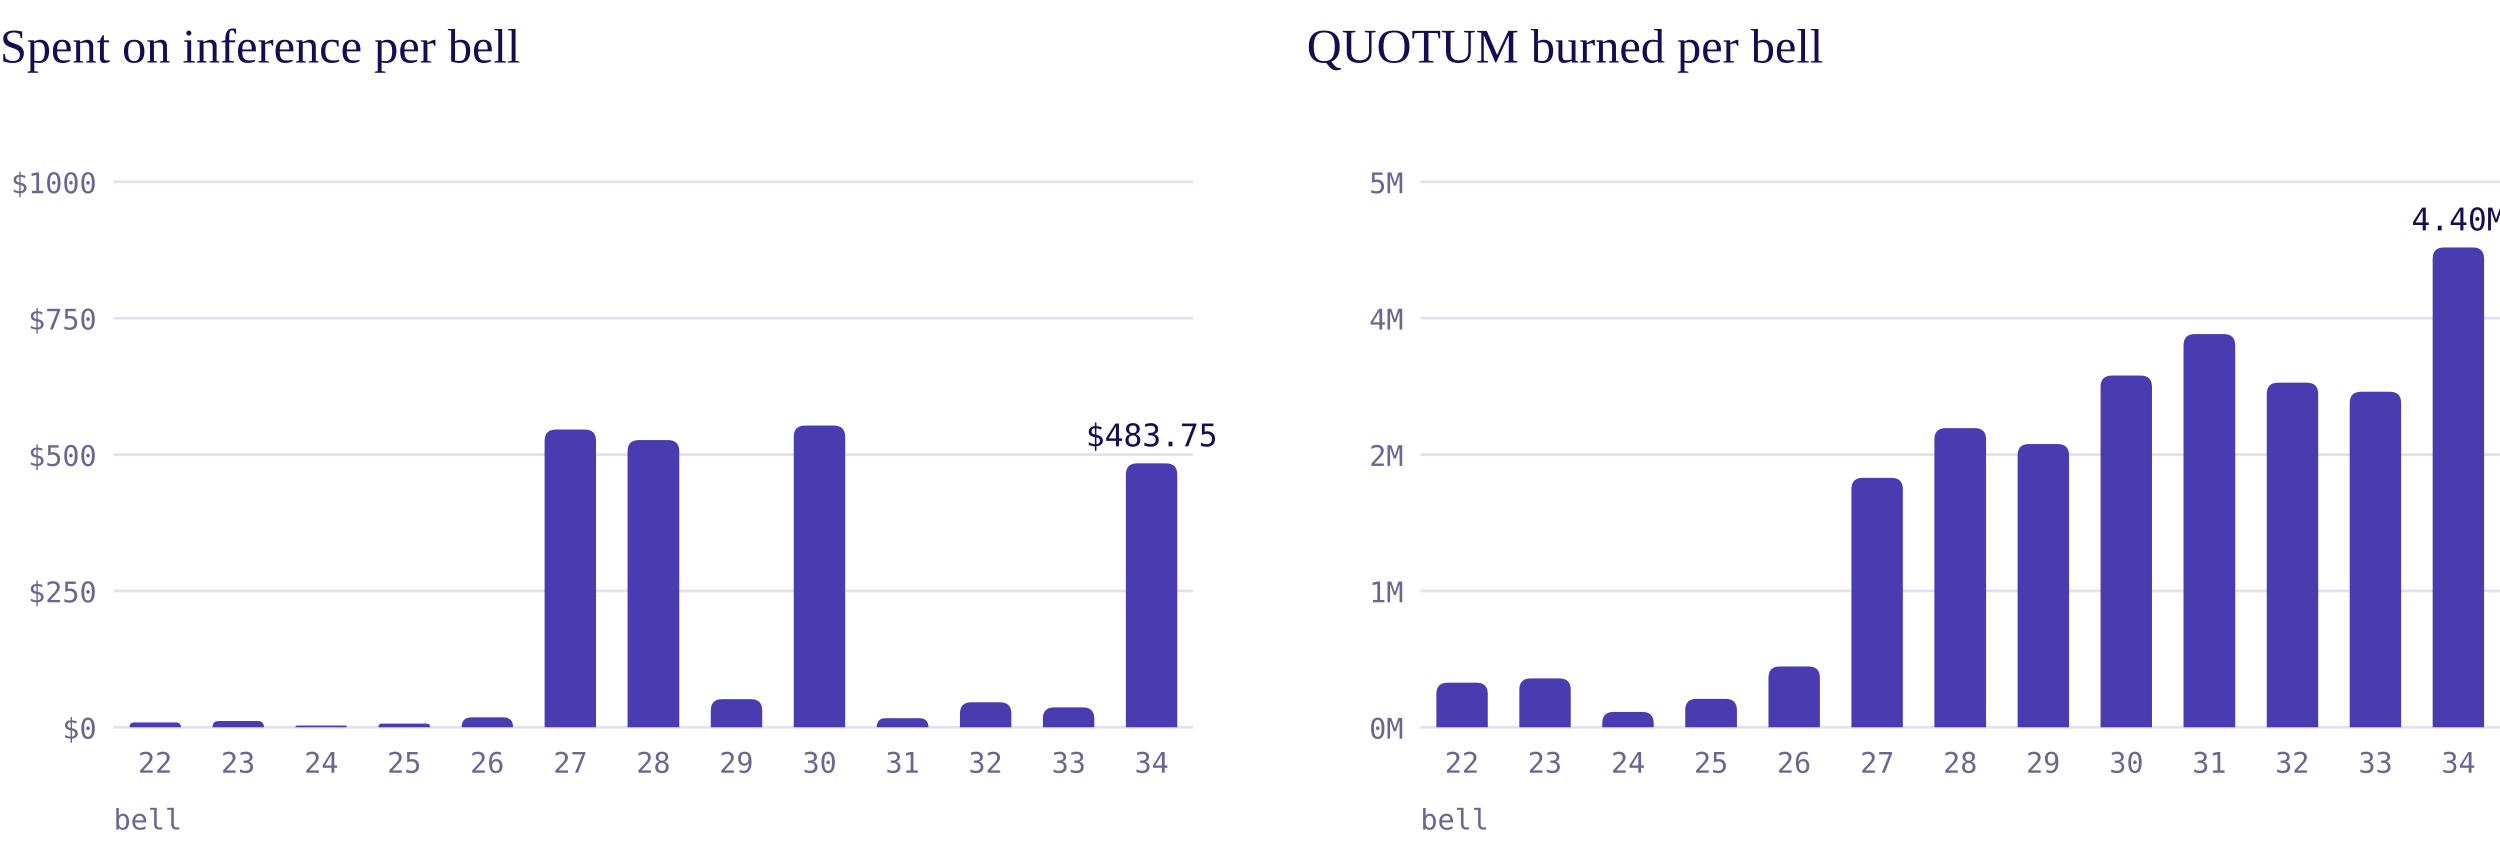
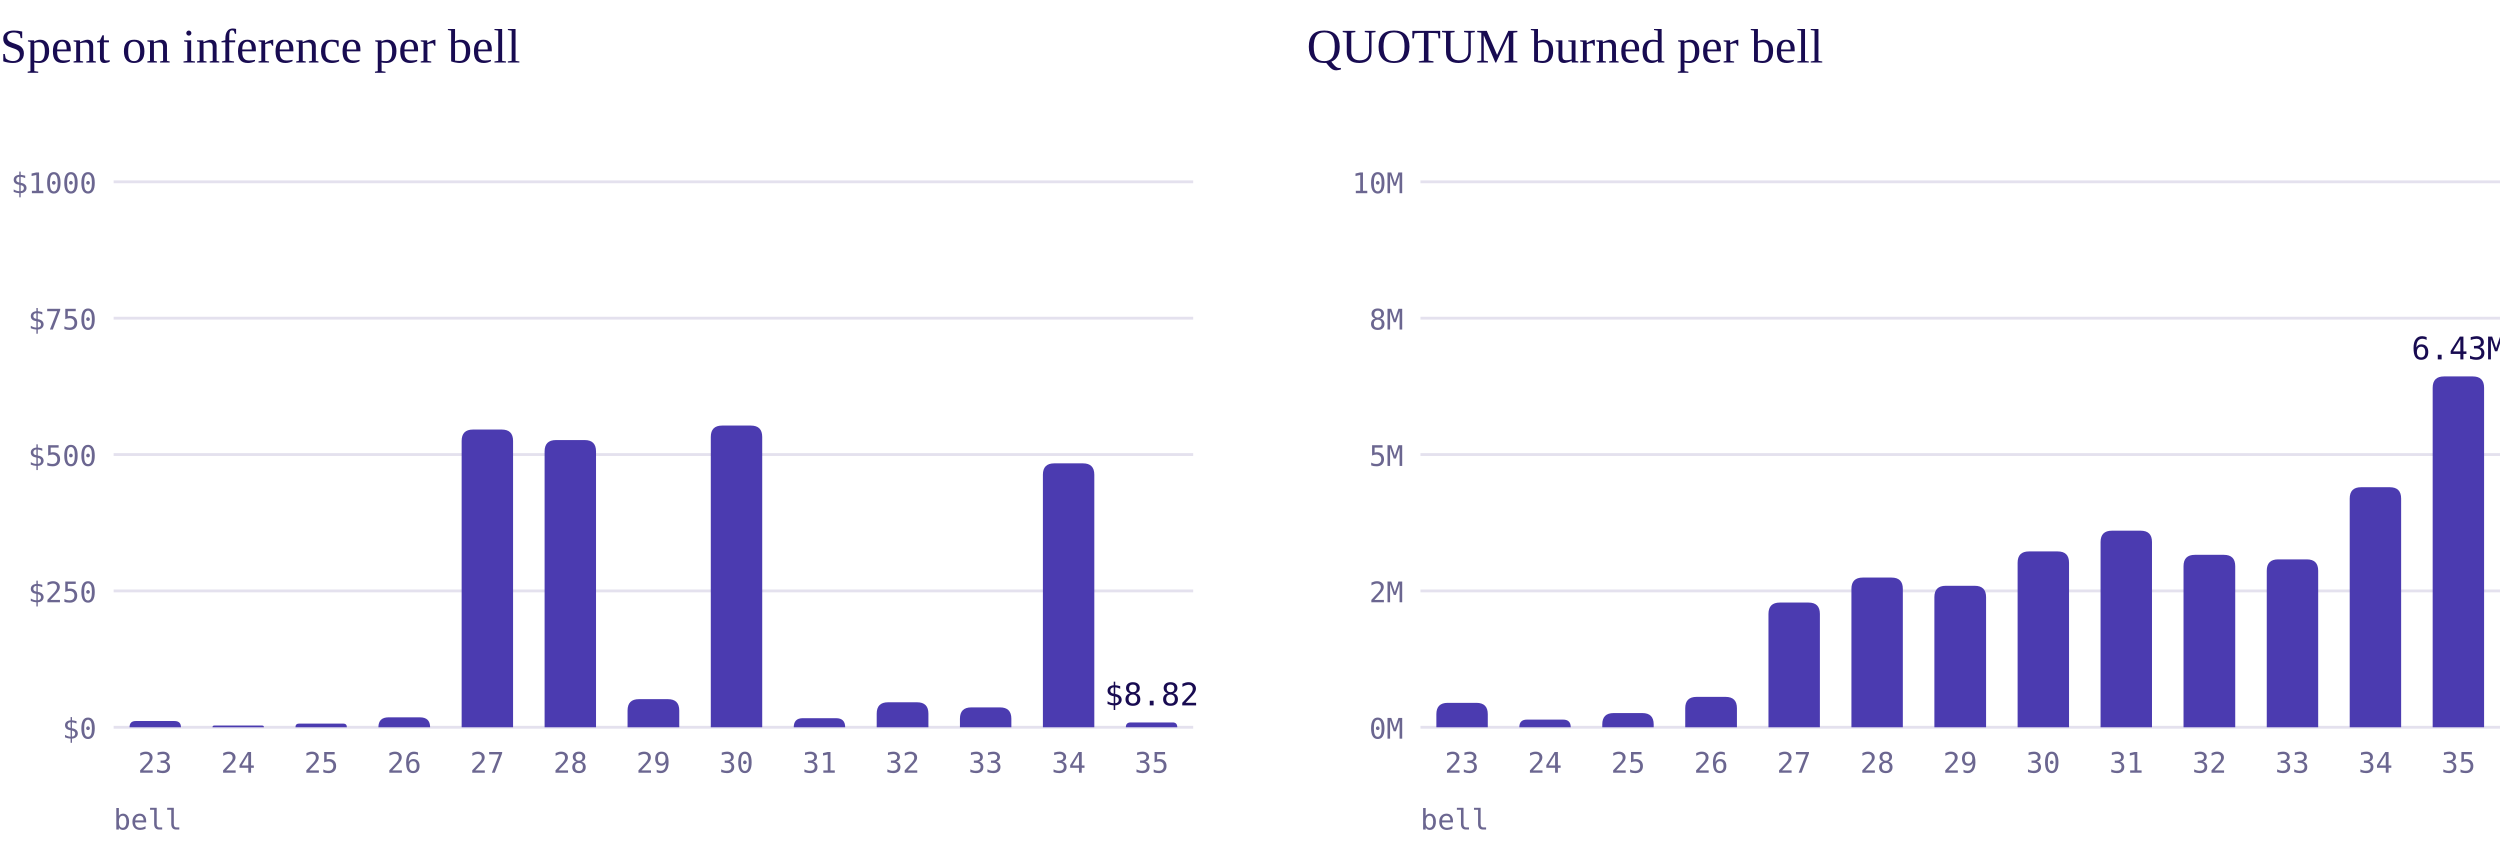
- <svg xmlns="http://www.w3.org/2000/svg" viewBox="0 0 880 300" width="880" height="300" role="img" aria-label="quotum bells 1 to 34: inference spent and QUOTUM burned per bell">
+ <svg xmlns="http://www.w3.org/2000/svg" viewBox="0 0 880 300" width="880" height="300" role="img" aria-label="quotum bells 1 to 35: inference spent and QUOTUM burned per bell">
  <text x="0" y="22" font-family="Georgia,'Times New Roman',serif" font-size="17" fill="#180b51">Spent on inference per bell</text>
  <line x1="40" x2="420" y1="256.0" y2="256.0" stroke="#e4e1ee" stroke-width="1" />
  <text x="34" y="260.0" text-anchor="end" font-family="ui-monospace,SFMono-Regular,Menlo,monospace" font-size="10" fill="#6b6690">$0</text>
  <line x1="40" x2="420" y1="208.0" y2="208.0" stroke="#e4e1ee" stroke-width="1" />
  <text x="34" y="212.0" text-anchor="end" font-family="ui-monospace,SFMono-Regular,Menlo,monospace" font-size="10" fill="#6b6690">$250</text>
  <line x1="40" x2="420" y1="160.0" y2="160.0" stroke="#e4e1ee" stroke-width="1" />
  <text x="34" y="164.0" text-anchor="end" font-family="ui-monospace,SFMono-Regular,Menlo,monospace" font-size="10" fill="#6b6690">$500</text>
  <line x1="40" x2="420" y1="112.0" y2="112.0" stroke="#e4e1ee" stroke-width="1" />
  <text x="34" y="116.0" text-anchor="end" font-family="ui-monospace,SFMono-Regular,Menlo,monospace" font-size="10" fill="#6b6690">$750</text>
  <line x1="40" x2="420" y1="64.0" y2="64.0" stroke="#e4e1ee" stroke-width="1" />
  <text x="34" y="68.0" text-anchor="end" font-family="ui-monospace,SFMono-Regular,Menlo,monospace" font-size="10" fill="#6b6690">$1000</text>
-   <path d="M45.6,256.0 V256.0 Q45.6,254.3 47.3,254.3 H61.9 Q63.7,254.3 63.7,256.0 V256.0 Z" fill="#4b3bb0" />
-   <text x="54.6" y="272" text-anchor="middle" font-family="ui-monospace,SFMono-Regular,Menlo,monospace" font-size="10" fill="#6b6690">22</text>
-   <path d="M74.8,256.0 V256.0 Q74.8,253.8 77.0,253.8 H90.7 Q92.9,253.8 92.9,256.0 V256.0 Z" fill="#4b3bb0" />
-   <text x="83.8" y="272" text-anchor="middle" font-family="ui-monospace,SFMono-Regular,Menlo,monospace" font-size="10" fill="#6b6690">23</text>
-   <path d="M104.0,256.0 V256.0 Q104.0,255.4 104.6,255.4 H121.5 Q122.1,255.4 122.1,256.0 V256.0 Z" fill="#4b3bb0" />
-   <text x="113.1" y="272" text-anchor="middle" font-family="ui-monospace,SFMono-Regular,Menlo,monospace" font-size="10" fill="#6b6690">24</text>
-   <path d="M133.2,256.0 V256.0 Q133.2,254.7 134.5,254.7 H150.1 Q151.4,254.7 151.4,256.0 V256.0 Z" fill="#4b3bb0" />
-   <text x="142.3" y="272" text-anchor="middle" font-family="ui-monospace,SFMono-Regular,Menlo,monospace" font-size="10" fill="#6b6690">25</text>
-   <path d="M162.5,256.0 V256.0 Q162.5,252.5 166.0,252.5 H177.1 Q180.6,252.5 180.6,256.0 V256.0 Z" fill="#4b3bb0" />
-   <text x="171.5" y="272" text-anchor="middle" font-family="ui-monospace,SFMono-Regular,Menlo,monospace" font-size="10" fill="#6b6690">26</text>
-   <path d="M191.7,256.0 V155.2 Q191.7,151.2 195.7,151.2 H205.8 Q209.8,151.2 209.8,155.2 V256.0 Z" fill="#4b3bb0" />
-   <text x="200.8" y="272" text-anchor="middle" font-family="ui-monospace,SFMono-Regular,Menlo,monospace" font-size="10" fill="#6b6690">27</text>
-   <path d="M220.9,256.0 V158.9 Q220.9,154.9 224.9,154.9 H235.1 Q239.1,154.9 239.1,158.9 V256.0 Z" fill="#4b3bb0" />
-   <text x="230.0" y="272" text-anchor="middle" font-family="ui-monospace,SFMono-Regular,Menlo,monospace" font-size="10" fill="#6b6690">28</text>
-   <path d="M250.2,256.0 V250.1 Q250.2,246.1 254.2,246.1 H264.3 Q268.3,246.1 268.3,250.1 V256.0 Z" fill="#4b3bb0" />
-   <text x="259.2" y="272" text-anchor="middle" font-family="ui-monospace,SFMono-Regular,Menlo,monospace" font-size="10" fill="#6b6690">29</text>
-   <path d="M279.4,256.0 V153.8 Q279.4,149.8 283.4,149.8 H293.5 Q297.5,149.8 297.5,153.8 V256.0 Z" fill="#4b3bb0" />
-   <text x="288.5" y="272" text-anchor="middle" font-family="ui-monospace,SFMono-Regular,Menlo,monospace" font-size="10" fill="#6b6690">30</text>
-   <path d="M308.6,256.0 V256.0 Q308.6,252.8 311.8,252.8 H323.6 Q326.8,252.8 326.8,256.0 V256.0 Z" fill="#4b3bb0" />
-   <text x="317.7" y="272" text-anchor="middle" font-family="ui-monospace,SFMono-Regular,Menlo,monospace" font-size="10" fill="#6b6690">31</text>
-   <path d="M337.9,256.0 V251.2 Q337.9,247.2 341.9,247.2 H352.0 Q356.0,247.2 356.0,251.2 V256.0 Z" fill="#4b3bb0" />
-   <text x="346.9" y="272" text-anchor="middle" font-family="ui-monospace,SFMono-Regular,Menlo,monospace" font-size="10" fill="#6b6690">32</text>
-   <path d="M367.1,256.0 V253.0 Q367.1,249.0 371.1,249.0 H381.2 Q385.2,249.0 385.2,253.0 V256.0 Z" fill="#4b3bb0" />
-   <text x="376.2" y="272" text-anchor="middle" font-family="ui-monospace,SFMono-Regular,Menlo,monospace" font-size="10" fill="#6b6690">33</text>
-   <path d="M396.3,256.0 V167.1 Q396.3,163.1 400.3,163.1 H410.4 Q414.4,163.1 414.4,167.1 V256.0 Z" fill="#4b3bb0" />
-   <text x="405.4" y="272" text-anchor="middle" font-family="ui-monospace,SFMono-Regular,Menlo,monospace" font-size="10" fill="#6b6690">34</text>
-   <text x="405.4" y="157.1" text-anchor="middle" font-family="ui-monospace,SFMono-Regular,Menlo,monospace" font-size="11" fill="#180b51">$483.75</text>
+   <path d="M45.6,256.0 V256.0 Q45.6,253.8 47.8,253.8 H61.4 Q63.7,253.8 63.7,256.0 V256.0 Z" fill="#4b3bb0" />
+   <text x="54.6" y="272" text-anchor="middle" font-family="ui-monospace,SFMono-Regular,Menlo,monospace" font-size="10" fill="#6b6690">23</text>
+   <path d="M74.8,256.0 V256.0 Q74.8,255.4 75.4,255.4 H92.3 Q92.9,255.4 92.9,256.0 V256.0 Z" fill="#4b3bb0" />
+   <text x="83.8" y="272" text-anchor="middle" font-family="ui-monospace,SFMono-Regular,Menlo,monospace" font-size="10" fill="#6b6690">24</text>
+   <path d="M104.0,256.0 V256.0 Q104.0,254.7 105.3,254.7 H120.8 Q122.1,254.7 122.1,256.0 V256.0 Z" fill="#4b3bb0" />
+   <text x="113.1" y="272" text-anchor="middle" font-family="ui-monospace,SFMono-Regular,Menlo,monospace" font-size="10" fill="#6b6690">25</text>
+   <path d="M133.2,256.0 V256.0 Q133.2,252.5 136.8,252.5 H147.8 Q151.4,252.5 151.4,256.0 V256.0 Z" fill="#4b3bb0" />
+   <text x="142.3" y="272" text-anchor="middle" font-family="ui-monospace,SFMono-Regular,Menlo,monospace" font-size="10" fill="#6b6690">26</text>
+   <path d="M162.5,256.0 V155.2 Q162.5,151.2 166.5,151.2 H176.6 Q180.6,151.2 180.6,155.2 V256.0 Z" fill="#4b3bb0" />
+   <text x="171.5" y="272" text-anchor="middle" font-family="ui-monospace,SFMono-Regular,Menlo,monospace" font-size="10" fill="#6b6690">27</text>
+   <path d="M191.7,256.0 V158.9 Q191.7,154.9 195.7,154.9 H205.8 Q209.8,154.9 209.8,158.9 V256.0 Z" fill="#4b3bb0" />
+   <text x="200.8" y="272" text-anchor="middle" font-family="ui-monospace,SFMono-Regular,Menlo,monospace" font-size="10" fill="#6b6690">28</text>
+   <path d="M220.9,256.0 V250.1 Q220.9,246.1 224.9,246.1 H235.1 Q239.1,246.1 239.1,250.1 V256.0 Z" fill="#4b3bb0" />
+   <text x="230.0" y="272" text-anchor="middle" font-family="ui-monospace,SFMono-Regular,Menlo,monospace" font-size="10" fill="#6b6690">29</text>
+   <path d="M250.2,256.0 V153.8 Q250.2,149.8 254.2,149.8 H264.3 Q268.3,149.8 268.3,153.8 V256.0 Z" fill="#4b3bb0" />
+   <text x="259.2" y="272" text-anchor="middle" font-family="ui-monospace,SFMono-Regular,Menlo,monospace" font-size="10" fill="#6b6690">30</text>
+   <path d="M279.4,256.0 V256.0 Q279.4,252.8 282.6,252.8 H294.3 Q297.5,252.8 297.5,256.0 V256.0 Z" fill="#4b3bb0" />
+   <text x="288.5" y="272" text-anchor="middle" font-family="ui-monospace,SFMono-Regular,Menlo,monospace" font-size="10" fill="#6b6690">31</text>
+   <path d="M308.6,256.0 V251.2 Q308.6,247.2 312.6,247.2 H322.8 Q326.8,247.2 326.8,251.2 V256.0 Z" fill="#4b3bb0" />
+   <text x="317.7" y="272" text-anchor="middle" font-family="ui-monospace,SFMono-Regular,Menlo,monospace" font-size="10" fill="#6b6690">32</text>
+   <path d="M337.9,256.0 V253.0 Q337.9,249.0 341.9,249.0 H352.0 Q356.0,249.0 356.0,253.0 V256.0 Z" fill="#4b3bb0" />
+   <text x="346.9" y="272" text-anchor="middle" font-family="ui-monospace,SFMono-Regular,Menlo,monospace" font-size="10" fill="#6b6690">33</text>
+   <path d="M367.1,256.0 V167.1 Q367.1,163.1 371.1,163.1 H381.2 Q385.2,163.1 385.2,167.1 V256.0 Z" fill="#4b3bb0" />
+   <text x="376.2" y="272" text-anchor="middle" font-family="ui-monospace,SFMono-Regular,Menlo,monospace" font-size="10" fill="#6b6690">34</text>
+   <path d="M396.3,256.0 V256.0 Q396.3,254.3 398.0,254.3 H412.8 Q414.4,254.3 414.4,256.0 V256.0 Z" fill="#4b3bb0" />
+   <text x="405.4" y="272" text-anchor="middle" font-family="ui-monospace,SFMono-Regular,Menlo,monospace" font-size="10" fill="#6b6690">35</text>
+   <text x="405.4" y="248.3" text-anchor="middle" font-family="ui-monospace,SFMono-Regular,Menlo,monospace" font-size="11" fill="#180b51">$8.82</text>
  <text x="40" y="292" font-family="ui-monospace,SFMono-Regular,Menlo,monospace" font-size="10" fill="#6b6690">bell</text>
  <text x="460" y="22" font-family="Georgia,'Times New Roman',serif" font-size="17" fill="#180b51">QUOTUM burned per bell</text>
  <line x1="500" x2="880" y1="256.0" y2="256.0" stroke="#e4e1ee" stroke-width="1" />
  <text x="494" y="260.0" text-anchor="end" font-family="ui-monospace,SFMono-Regular,Menlo,monospace" font-size="10" fill="#6b6690">0M</text>
  <line x1="500" x2="880" y1="208.0" y2="208.0" stroke="#e4e1ee" stroke-width="1" />
-   <text x="494" y="212.0" text-anchor="end" font-family="ui-monospace,SFMono-Regular,Menlo,monospace" font-size="10" fill="#6b6690">1M</text>
+   <text x="494" y="212.0" text-anchor="end" font-family="ui-monospace,SFMono-Regular,Menlo,monospace" font-size="10" fill="#6b6690">2M</text>
  <line x1="500" x2="880" y1="160.0" y2="160.0" stroke="#e4e1ee" stroke-width="1" />
-   <text x="494" y="164.0" text-anchor="end" font-family="ui-monospace,SFMono-Regular,Menlo,monospace" font-size="10" fill="#6b6690">2M</text>
+   <text x="494" y="164.0" text-anchor="end" font-family="ui-monospace,SFMono-Regular,Menlo,monospace" font-size="10" fill="#6b6690">5M</text>
  <line x1="500" x2="880" y1="112.0" y2="112.0" stroke="#e4e1ee" stroke-width="1" />
-   <text x="494" y="116.0" text-anchor="end" font-family="ui-monospace,SFMono-Regular,Menlo,monospace" font-size="10" fill="#6b6690">4M</text>
+   <text x="494" y="116.0" text-anchor="end" font-family="ui-monospace,SFMono-Regular,Menlo,monospace" font-size="10" fill="#6b6690">8M</text>
  <line x1="500" x2="880" y1="64.0" y2="64.0" stroke="#e4e1ee" stroke-width="1" />
-   <text x="494" y="68.0" text-anchor="end" font-family="ui-monospace,SFMono-Regular,Menlo,monospace" font-size="10" fill="#6b6690">5M</text>
-   <path d="M505.6,256.0 V244.3 Q505.6,240.3 509.6,240.3 H519.7 Q523.7,240.3 523.7,244.3 V256.0 Z" fill="#4b3bb0" />
-   <text x="514.6" y="272" text-anchor="middle" font-family="ui-monospace,SFMono-Regular,Menlo,monospace" font-size="10" fill="#6b6690">22</text>
-   <path d="M534.8,256.0 V242.8 Q534.8,238.8 538.8,238.8 H548.9 Q552.9,238.8 552.9,242.8 V256.0 Z" fill="#4b3bb0" />
-   <text x="543.8" y="272" text-anchor="middle" font-family="ui-monospace,SFMono-Regular,Menlo,monospace" font-size="10" fill="#6b6690">23</text>
-   <path d="M564.0,256.0 V254.6 Q564.0,250.6 568.0,250.6 H578.1 Q582.1,250.6 582.1,254.6 V256.0 Z" fill="#4b3bb0" />
-   <text x="573.1" y="272" text-anchor="middle" font-family="ui-monospace,SFMono-Regular,Menlo,monospace" font-size="10" fill="#6b6690">24</text>
-   <path d="M593.2,256.0 V250.0 Q593.2,246.0 597.2,246.0 H607.4 Q611.4,246.0 611.4,250.0 V256.0 Z" fill="#4b3bb0" />
-   <text x="602.3" y="272" text-anchor="middle" font-family="ui-monospace,SFMono-Regular,Menlo,monospace" font-size="10" fill="#6b6690">25</text>
-   <path d="M622.5,256.0 V238.6 Q622.5,234.6 626.5,234.6 H636.6 Q640.6,234.6 640.6,238.6 V256.0 Z" fill="#4b3bb0" />
-   <text x="631.5" y="272" text-anchor="middle" font-family="ui-monospace,SFMono-Regular,Menlo,monospace" font-size="10" fill="#6b6690">26</text>
-   <path d="M651.7,256.0 V172.2 Q651.7,168.2 655.7,168.2 H665.8 Q669.8,168.2 669.8,172.2 V256.0 Z" fill="#4b3bb0" />
-   <text x="660.8" y="272" text-anchor="middle" font-family="ui-monospace,SFMono-Regular,Menlo,monospace" font-size="10" fill="#6b6690">27</text>
-   <path d="M680.9,256.0 V154.7 Q680.9,150.7 684.9,150.7 H695.1 Q699.1,150.7 699.1,154.7 V256.0 Z" fill="#4b3bb0" />
-   <text x="690.0" y="272" text-anchor="middle" font-family="ui-monospace,SFMono-Regular,Menlo,monospace" font-size="10" fill="#6b6690">28</text>
-   <path d="M710.2,256.0 V160.3 Q710.2,156.3 714.2,156.3 H724.3 Q728.3,156.3 728.3,160.3 V256.0 Z" fill="#4b3bb0" />
-   <text x="719.2" y="272" text-anchor="middle" font-family="ui-monospace,SFMono-Regular,Menlo,monospace" font-size="10" fill="#6b6690">29</text>
-   <path d="M739.4,256.0 V136.2 Q739.4,132.2 743.4,132.2 H753.5 Q757.5,132.2 757.5,136.2 V256.0 Z" fill="#4b3bb0" />
-   <text x="748.5" y="272" text-anchor="middle" font-family="ui-monospace,SFMono-Regular,Menlo,monospace" font-size="10" fill="#6b6690">30</text>
-   <path d="M768.6,256.0 V121.6 Q768.6,117.6 772.6,117.6 H782.8 Q786.8,117.6 786.8,121.6 V256.0 Z" fill="#4b3bb0" />
-   <text x="777.7" y="272" text-anchor="middle" font-family="ui-monospace,SFMono-Regular,Menlo,monospace" font-size="10" fill="#6b6690">31</text>
-   <path d="M797.9,256.0 V138.7 Q797.9,134.7 801.9,134.7 H812.0 Q816.0,134.7 816.0,138.7 V256.0 Z" fill="#4b3bb0" />
-   <text x="806.9" y="272" text-anchor="middle" font-family="ui-monospace,SFMono-Regular,Menlo,monospace" font-size="10" fill="#6b6690">32</text>
-   <path d="M827.1,256.0 V141.9 Q827.1,137.9 831.1,137.9 H841.2 Q845.2,137.9 845.2,141.9 V256.0 Z" fill="#4b3bb0" />
-   <text x="836.2" y="272" text-anchor="middle" font-family="ui-monospace,SFMono-Regular,Menlo,monospace" font-size="10" fill="#6b6690">33</text>
-   <path d="M856.3,256.0 V91.1 Q856.3,87.1 860.3,87.1 H870.4 Q874.4,87.1 874.4,91.1 V256.0 Z" fill="#4b3bb0" />
-   <text x="865.4" y="272" text-anchor="middle" font-family="ui-monospace,SFMono-Regular,Menlo,monospace" font-size="10" fill="#6b6690">34</text>
-   <text x="865.4" y="81.1" text-anchor="middle" font-family="ui-monospace,SFMono-Regular,Menlo,monospace" font-size="11" fill="#180b51">4.40M</text>
+   <text x="494" y="68.0" text-anchor="end" font-family="ui-monospace,SFMono-Regular,Menlo,monospace" font-size="10" fill="#6b6690">10M</text>
+   <path d="M505.6,256.0 V251.4 Q505.6,247.4 509.6,247.4 H519.7 Q523.7,247.4 523.7,251.4 V256.0 Z" fill="#4b3bb0" />
+   <text x="514.6" y="272" text-anchor="middle" font-family="ui-monospace,SFMono-Regular,Menlo,monospace" font-size="10" fill="#6b6690">23</text>
+   <path d="M534.8,256.0 V256.0 Q534.8,253.3 537.5,253.3 H550.2 Q552.9,253.3 552.9,256.0 V256.0 Z" fill="#4b3bb0" />
+   <text x="543.8" y="272" text-anchor="middle" font-family="ui-monospace,SFMono-Regular,Menlo,monospace" font-size="10" fill="#6b6690">24</text>
+   <path d="M564.0,256.0 V255.0 Q564.0,251.0 568.0,251.0 H578.1 Q582.1,251.0 582.1,255.0 V256.0 Z" fill="#4b3bb0" />
+   <text x="573.1" y="272" text-anchor="middle" font-family="ui-monospace,SFMono-Regular,Menlo,monospace" font-size="10" fill="#6b6690">25</text>
+   <path d="M593.2,256.0 V249.3 Q593.2,245.3 597.2,245.3 H607.4 Q611.4,245.3 611.4,249.3 V256.0 Z" fill="#4b3bb0" />
+   <text x="602.3" y="272" text-anchor="middle" font-family="ui-monospace,SFMono-Regular,Menlo,monospace" font-size="10" fill="#6b6690">26</text>
+   <path d="M622.5,256.0 V216.1 Q622.5,212.1 626.5,212.1 H636.6 Q640.6,212.1 640.6,216.1 V256.0 Z" fill="#4b3bb0" />
+   <text x="631.5" y="272" text-anchor="middle" font-family="ui-monospace,SFMono-Regular,Menlo,monospace" font-size="10" fill="#6b6690">27</text>
+   <path d="M651.7,256.0 V207.3 Q651.7,203.3 655.7,203.3 H665.8 Q669.8,203.3 669.8,207.3 V256.0 Z" fill="#4b3bb0" />
+   <text x="660.8" y="272" text-anchor="middle" font-family="ui-monospace,SFMono-Regular,Menlo,monospace" font-size="10" fill="#6b6690">28</text>
+   <path d="M680.9,256.0 V210.2 Q680.9,206.2 684.9,206.2 H695.1 Q699.1,206.2 699.1,210.2 V256.0 Z" fill="#4b3bb0" />
+   <text x="690.0" y="272" text-anchor="middle" font-family="ui-monospace,SFMono-Regular,Menlo,monospace" font-size="10" fill="#6b6690">29</text>
+   <path d="M710.2,256.0 V198.1 Q710.2,194.1 714.2,194.1 H724.3 Q728.3,194.1 728.3,198.1 V256.0 Z" fill="#4b3bb0" />
+   <text x="719.2" y="272" text-anchor="middle" font-family="ui-monospace,SFMono-Regular,Menlo,monospace" font-size="10" fill="#6b6690">30</text>
+   <path d="M739.4,256.0 V190.8 Q739.4,186.8 743.4,186.8 H753.5 Q757.5,186.8 757.5,190.8 V256.0 Z" fill="#4b3bb0" />
+   <text x="748.5" y="272" text-anchor="middle" font-family="ui-monospace,SFMono-Regular,Menlo,monospace" font-size="10" fill="#6b6690">31</text>
+   <path d="M768.6,256.0 V199.3 Q768.6,195.3 772.6,195.3 H782.8 Q786.8,195.3 786.8,199.3 V256.0 Z" fill="#4b3bb0" />
+   <text x="777.7" y="272" text-anchor="middle" font-family="ui-monospace,SFMono-Regular,Menlo,monospace" font-size="10" fill="#6b6690">32</text>
+   <path d="M797.9,256.0 V200.9 Q797.9,196.9 801.9,196.9 H812.0 Q816.0,196.9 816.0,200.9 V256.0 Z" fill="#4b3bb0" />
+   <text x="806.9" y="272" text-anchor="middle" font-family="ui-monospace,SFMono-Regular,Menlo,monospace" font-size="10" fill="#6b6690">33</text>
+   <path d="M827.1,256.0 V175.5 Q827.1,171.5 831.1,171.5 H841.2 Q845.2,171.5 845.2,175.5 V256.0 Z" fill="#4b3bb0" />
+   <text x="836.2" y="272" text-anchor="middle" font-family="ui-monospace,SFMono-Regular,Menlo,monospace" font-size="10" fill="#6b6690">34</text>
+   <path d="M856.3,256.0 V136.5 Q856.3,132.5 860.3,132.5 H870.4 Q874.4,132.5 874.4,136.5 V256.0 Z" fill="#4b3bb0" />
+   <text x="865.4" y="272" text-anchor="middle" font-family="ui-monospace,SFMono-Regular,Menlo,monospace" font-size="10" fill="#6b6690">35</text>
+   <text x="865.4" y="126.5" text-anchor="middle" font-family="ui-monospace,SFMono-Regular,Menlo,monospace" font-size="11" fill="#180b51">6.43M</text>
  <text x="500" y="292" font-family="ui-monospace,SFMono-Regular,Menlo,monospace" font-size="10" fill="#6b6690">bell</text>
</svg>
